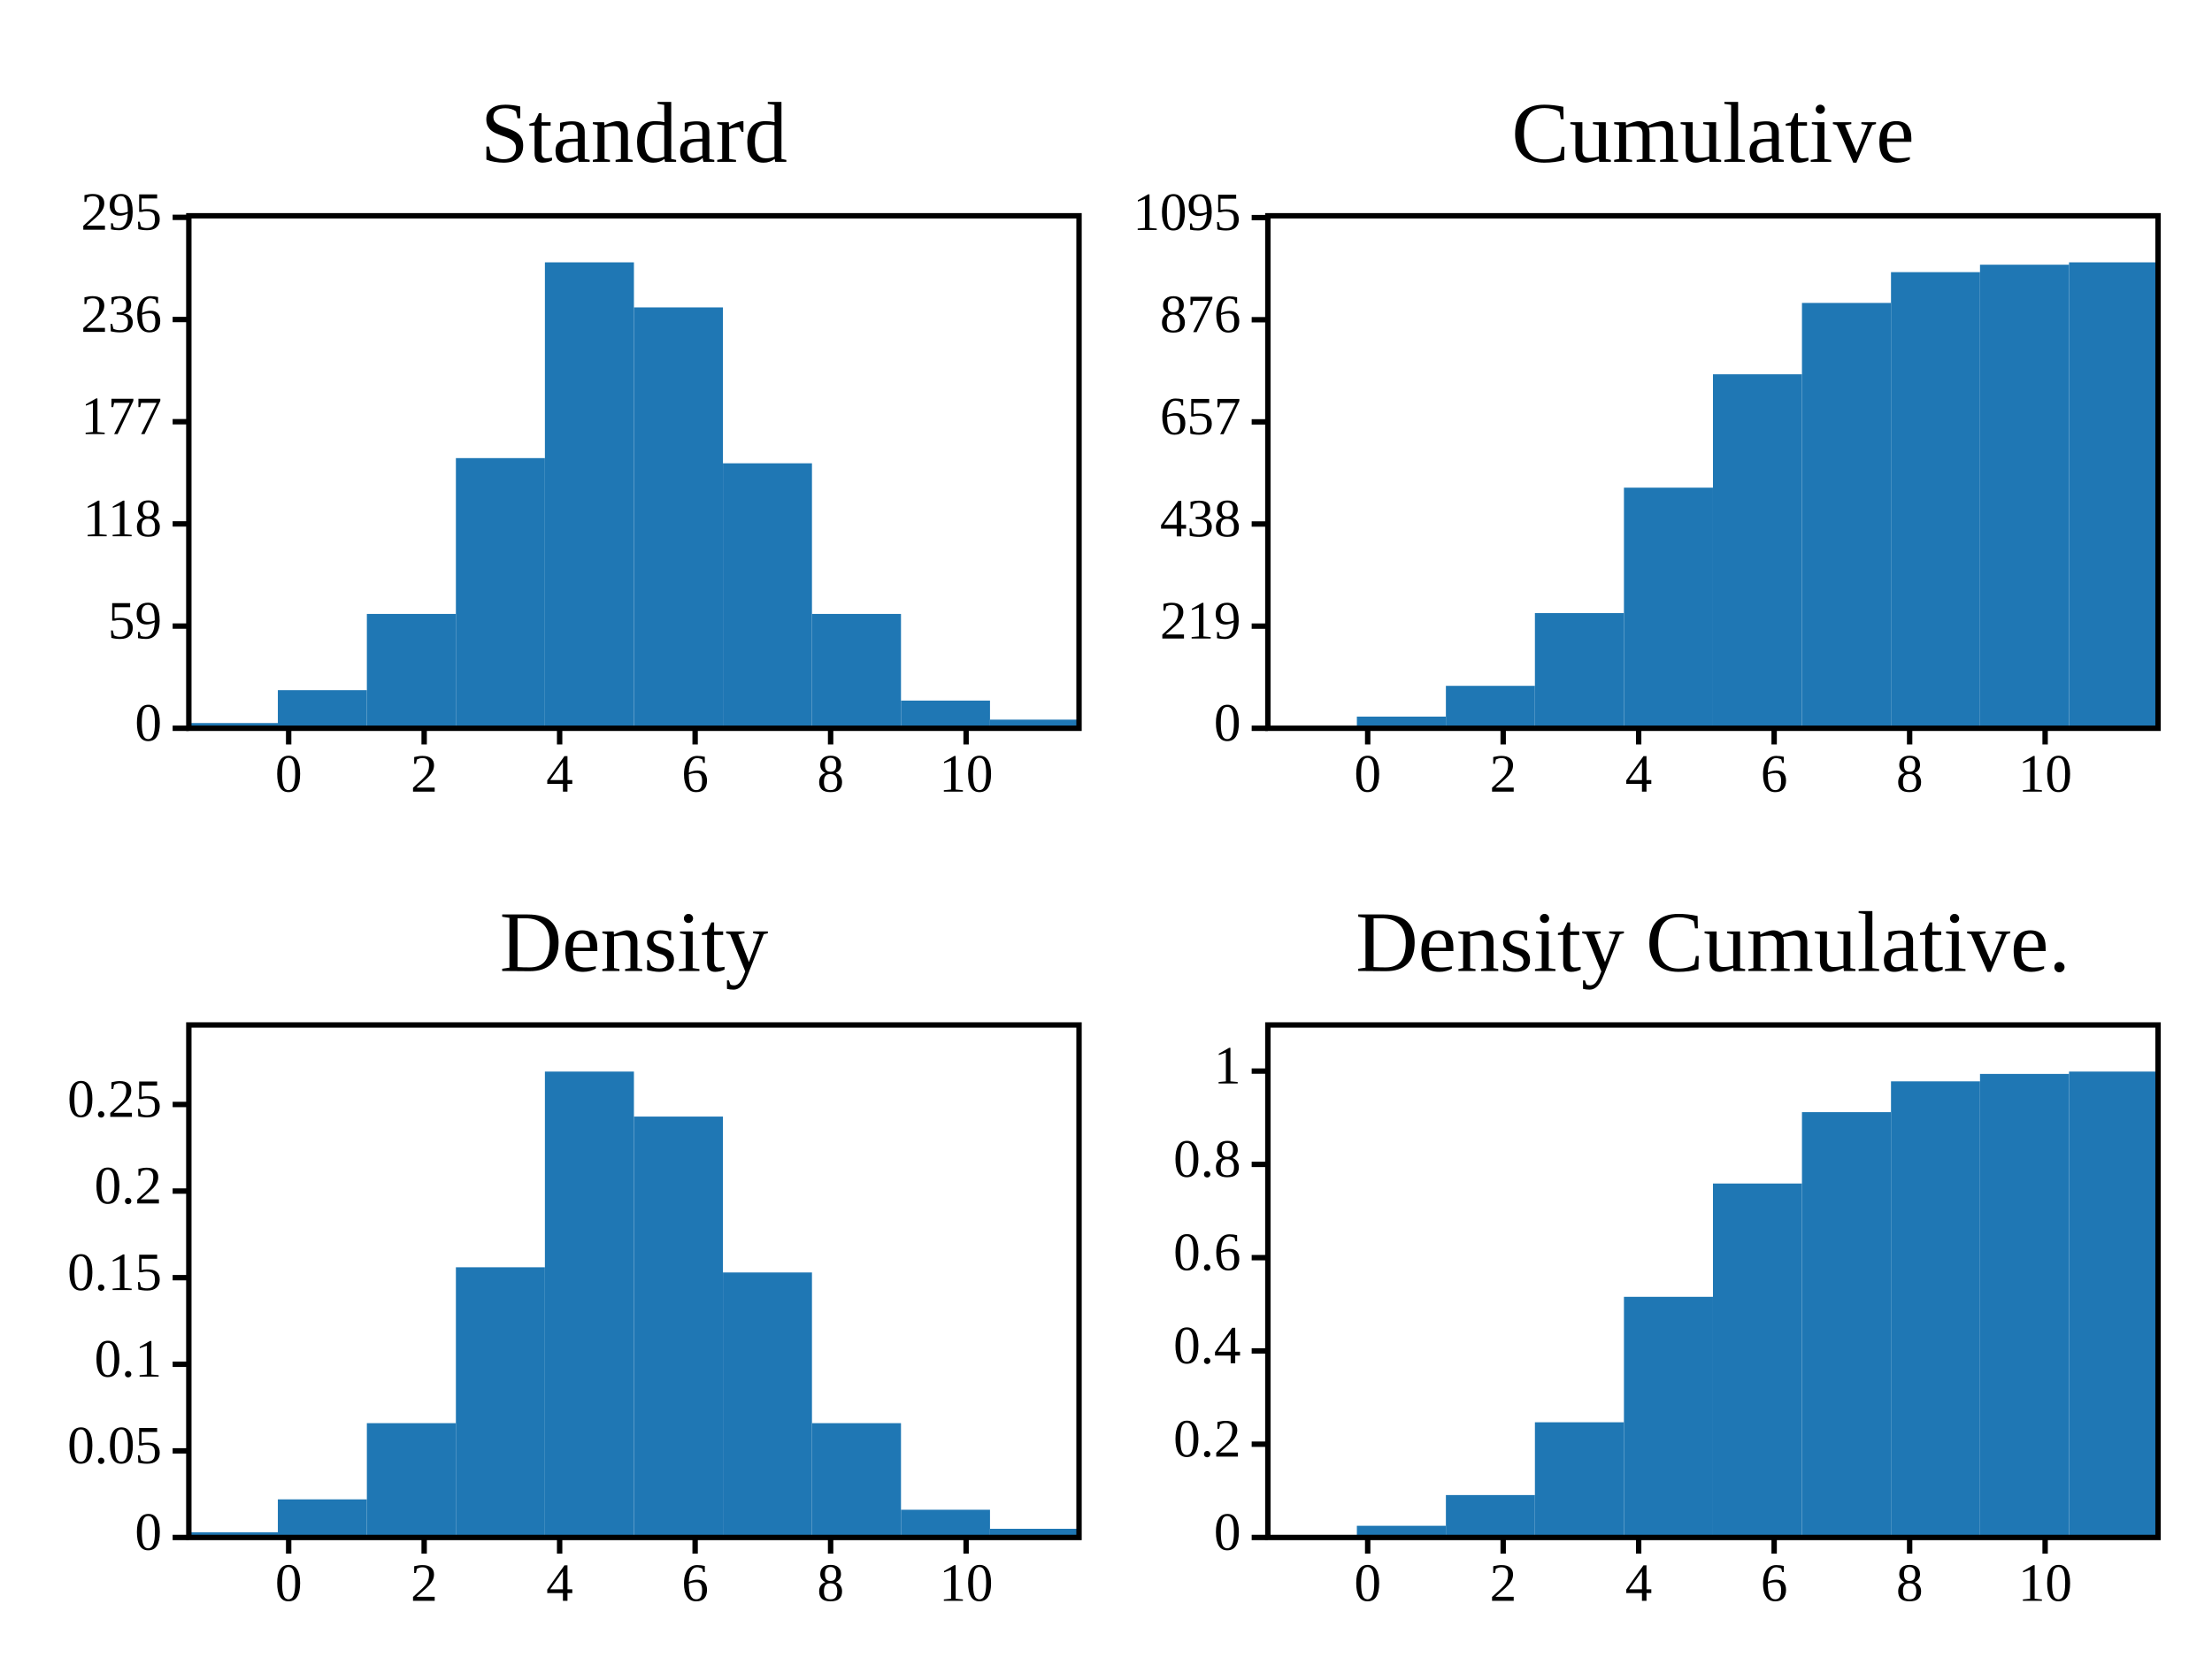
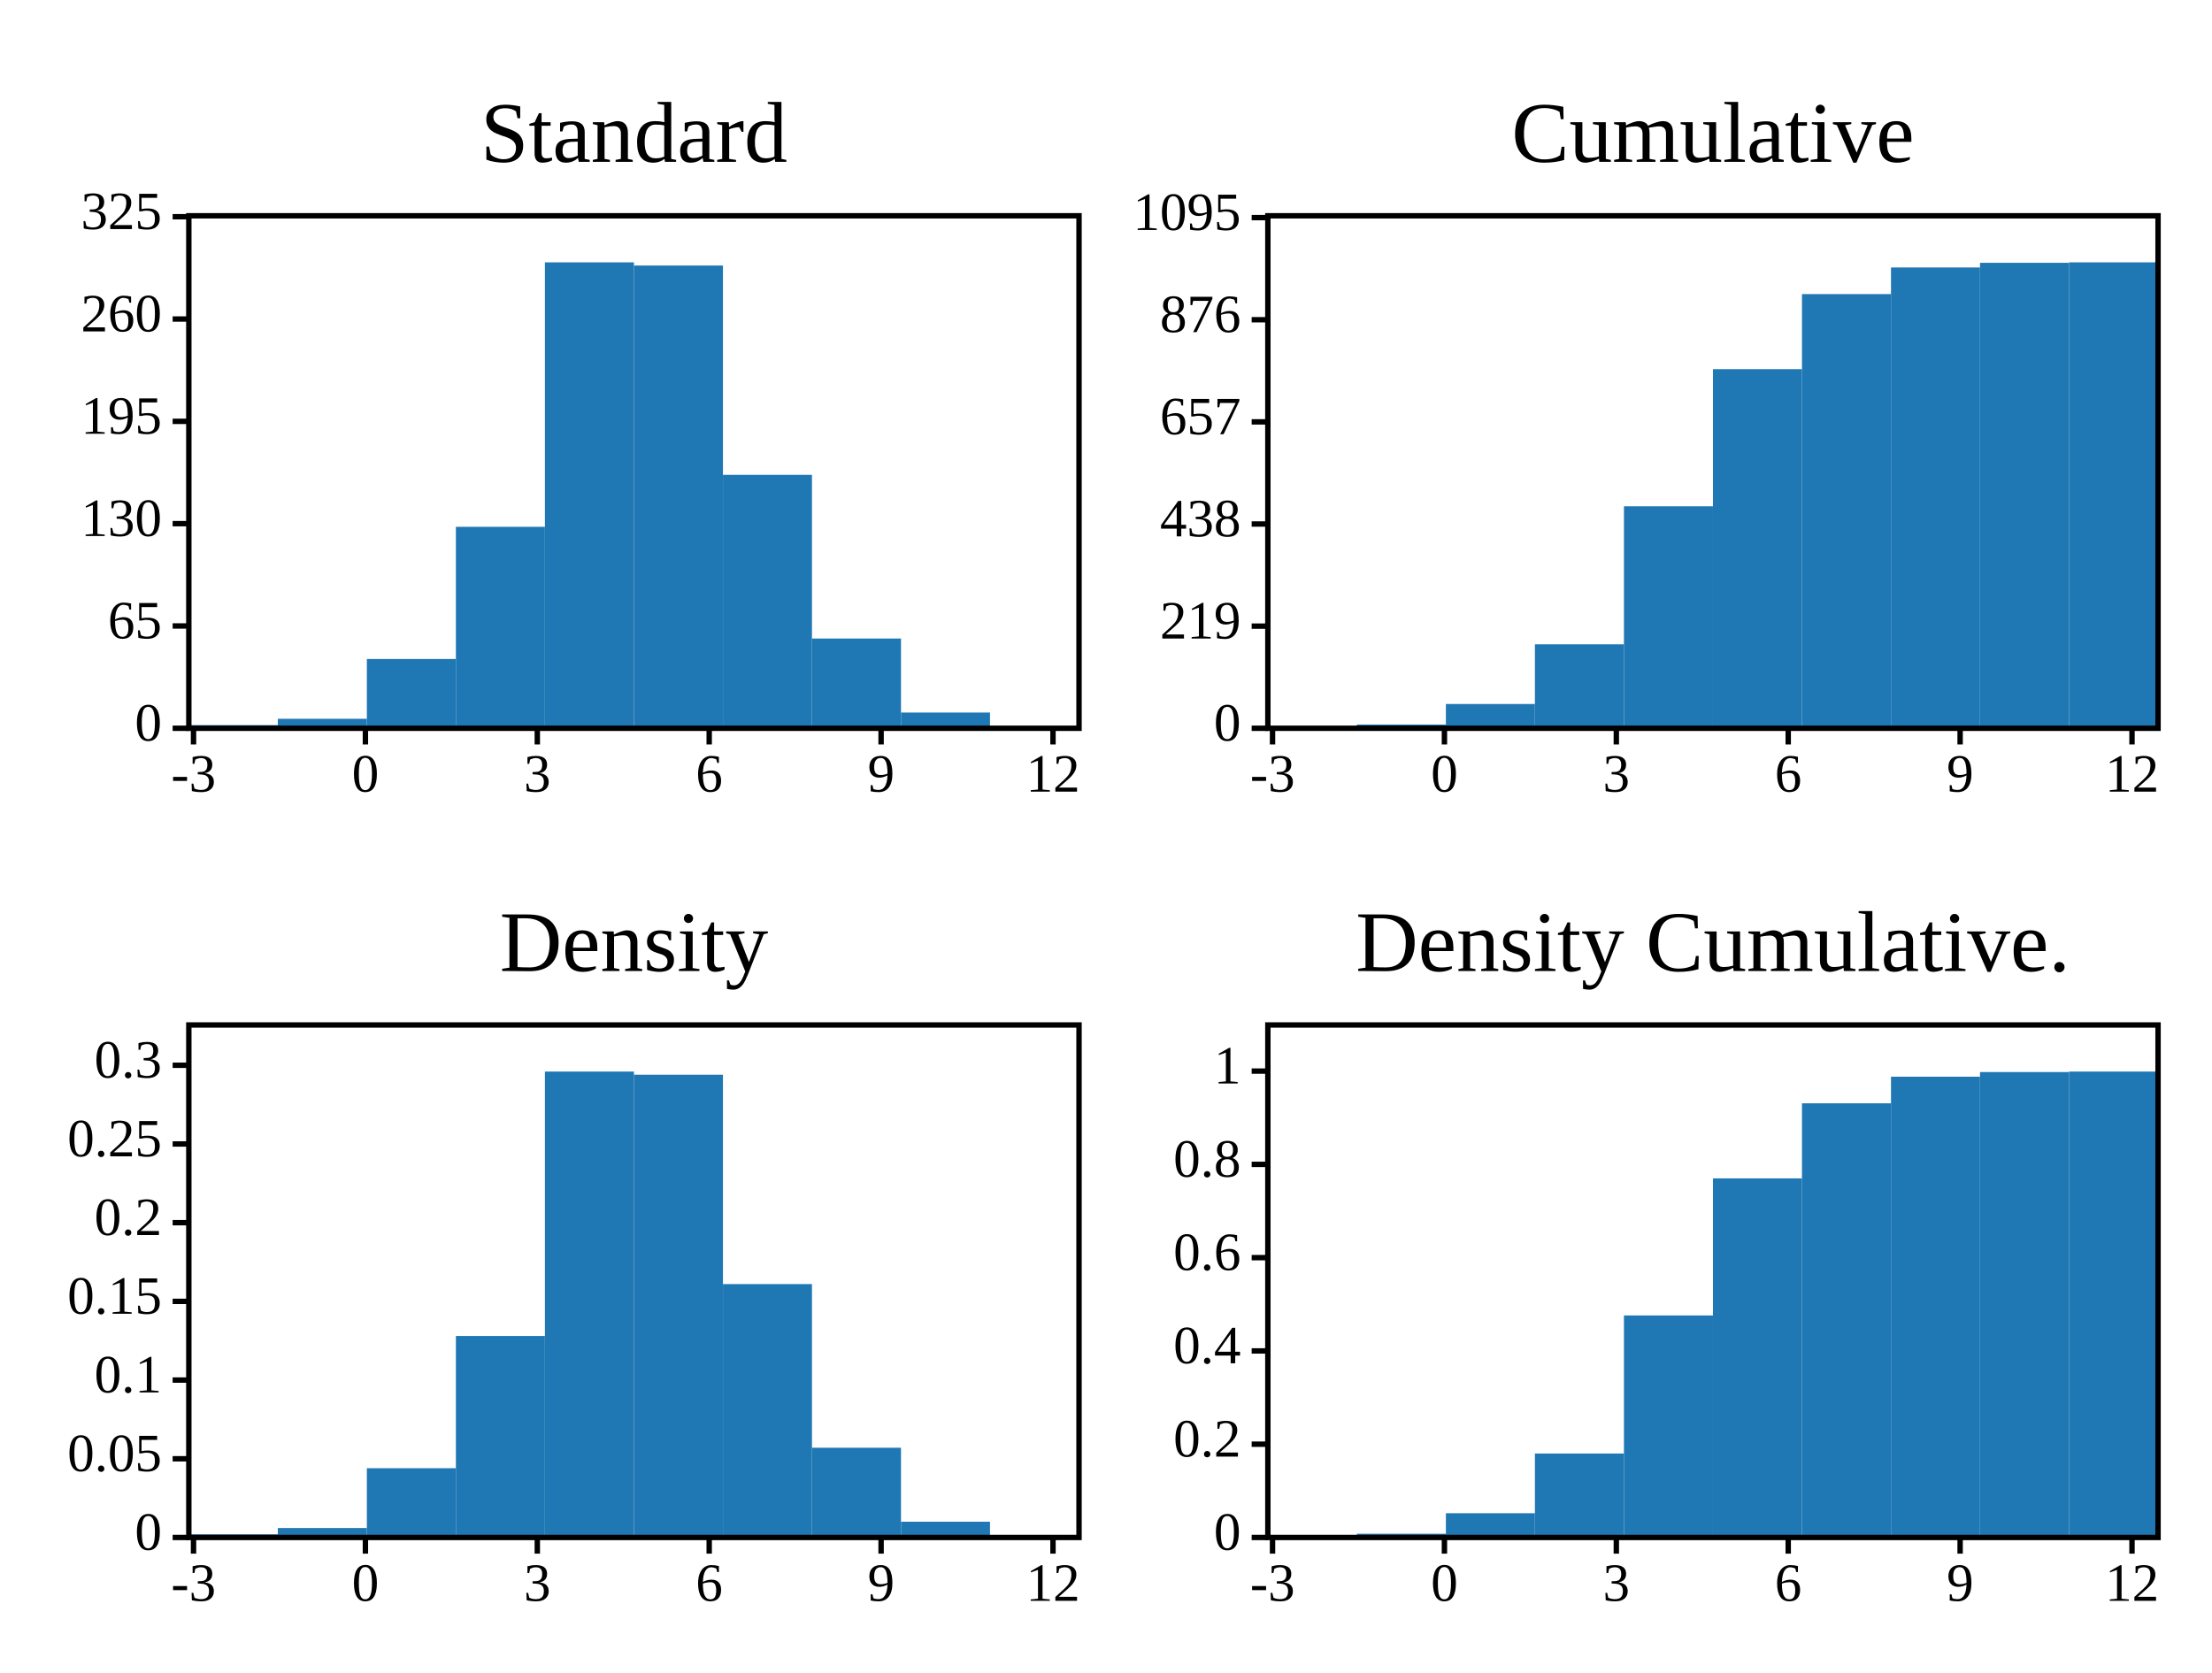
<svg xmlns="http://www.w3.org/2000/svg" viewBox="0 0 410 310" height="100%" width="100%" id="id0000000199">
  <g id="id0000000200">
    <g id="id0000000201">
      <g id="id0000000202">
-         <g id="id0000000203">
-           <g clip-path="url(#id0000000203clipper)" style="pointer-events: all; " vector-effect="non-scaling-stroke" fill="none" class="area" id="id0000000204">
-             <g id="id0000000221">
-               <polygon points="35,135 35,134.037 51.5,134.037 51.5,135 " fill="#1f77b4" stroke-width="0" id="id0000000222" fill-opacity="1" class="rectangle" />
-               <polygon points="51.5,135 51.5,127.937 68,127.937 68,135 " fill="#1f77b4" stroke-width="0" id="id0000000223" fill-opacity="1" class="rectangle" />
-               <polygon points="68,135 68,113.81 84.5,113.81 84.5,135 " fill="#1f77b4" stroke-width="0" id="id0000000224" fill-opacity="1" class="rectangle" />
-               <polygon points="84.5,135 84.5,84.915 101,84.915 101,135 " fill="#1f77b4" stroke-width="0" id="id0000000225" fill-opacity="1" class="rectangle" />
-               <polygon points="101,135 101,48.636 117.5,48.636 117.5,135 " fill="#1f77b4" stroke-width="0" id="id0000000226" fill-opacity="1" class="rectangle" />
-               <polygon points="117.5,135 117.5,56.984 134,56.984 134,135 " fill="#1f77b4" stroke-width="0" id="id0000000227" fill-opacity="1" class="rectangle" />
-               <polygon points="134,135 134,85.879 150.5,85.879 150.5,135 " fill="#1f77b4" stroke-width="0" id="id0000000228" fill-opacity="1" class="rectangle" />
-               <polygon points="150.5,135 150.5,113.81 167,113.81 167,135 " fill="#1f77b4" stroke-width="0" id="id0000000229" fill-opacity="1" class="rectangle" />
-               <polygon points="167,135 167,129.863 183.5,129.863 183.5,135 " fill="#1f77b4" stroke-width="0" id="id0000000230" fill-opacity="1" class="rectangle" />
-               <polygon points="183.5,135 183.5,133.395 200,133.395 200,135 " fill="#1f77b4" stroke-width="0" id="id0000000231" fill-opacity="1" class="rectangle" />
-             </g>
+         <clipPath id="id0000000202clipper">
+           <polygon points="35,40 35,135 200,135 200,40 " id="id0000000217" class="rectangle" />
+         </clipPath>
+         <g clip-path="url(#id0000000202clipper)" id="id0000000204">
+           <g id="id0000000218">
+             <polygon points="35,135 35,134.416 51.5,134.416 51.5,135 " fill="#1f77b4" stroke-width="0" id="id0000000219" fill-opacity="1" class="rectangle" />
+             <polygon points="51.5,135 51.5,133.249 68,133.249 68,135 " fill="#1f77b4" stroke-width="0" id="id0000000220" fill-opacity="1" class="rectangle" />
+             <polygon points="68,135 68,122.162 84.5,122.162 84.5,135 " fill="#1f77b4" stroke-width="0" id="id0000000221" fill-opacity="1" class="rectangle" />
+             <polygon points="84.5,135 84.5,97.654 101,97.654 101,135 " fill="#1f77b4" stroke-width="0" id="id0000000222" fill-opacity="1" class="rectangle" />
+             <polygon points="101,135 101,48.636 117.5,48.636 117.5,135 " fill="#1f77b4" stroke-width="0" id="id0000000223" fill-opacity="1" class="rectangle" />
+             <polygon points="117.5,135 117.5,49.22 134,49.22 134,135 " fill="#1f77b4" stroke-width="0" id="id0000000224" fill-opacity="1" class="rectangle" />
+             <polygon points="134,135 134,88.025 150.5,88.025 150.5,135 " fill="#1f77b4" stroke-width="0" id="id0000000225" fill-opacity="1" class="rectangle" />
+             <polygon points="150.5,135 150.5,118.369 167,118.369 167,135 " fill="#1f77b4" stroke-width="0" id="id0000000226" fill-opacity="1" class="rectangle" />
+             <polygon points="167,135 167,132.082 183.5,132.082 183.5,135 " fill="#1f77b4" stroke-width="0" id="id0000000227" fill-opacity="1" class="rectangle" />
+             <polygon points="183.5,135 183.5,134.708 200,134.708 200,135 " fill="#1f77b4" stroke-width="0" id="id0000000228" fill-opacity="1" class="rectangle" />
          </g>
-           <clipPath id="id0000000203clipper">
-             <polygon points="35,40 35,135 200,135 200,40 " id="id0000000232" class="rectangle" />
-           </clipPath>
-           <polyline points="53.505,135 53.505,138 " fill="none" stroke-width="1" stroke="black" id="id0000000233" class="line" />
-           <text id="id0000000234" transform="matrix(1 0 0 1 35 40)" x="18.505" y="100" dominant-baseline="hanging" text-anchor="middle" font-size="10px">
- 0
- </text>
-           <polyline points="78.618,135 78.618,138 " fill="none" stroke-width="1" stroke="black" id="id0000000235" class="line" />
-           <text id="id0000000236" transform="matrix(1 0 0 1 35 40)" x="43.618" y="100" dominant-baseline="hanging" text-anchor="middle" font-size="10px">
- 2
- </text>
-           <polyline points="103.73,135 103.73,138 " fill="none" stroke-width="1" stroke="black" id="id0000000237" class="line" />
-           <text id="id0000000238" transform="matrix(1 0 0 1 35 40)" x="68.73" y="100" dominant-baseline="hanging" text-anchor="middle" font-size="10px">
- 4
- </text>
-           <polyline points="128.843,135 128.843,138 " fill="none" stroke-width="1" stroke="black" id="id0000000239" class="line" />
-           <text id="id0000000240" transform="matrix(1 0 0 1 35 40)" x="93.843" y="100" dominant-baseline="hanging" text-anchor="middle" font-size="10px">
+         </g>
+         <polygon points="35,40 35,135 200,135 200,40 " stroke="black" stroke-width="1" fill="none" id="id0000000229" pointer-events="none" class="rectangle" />
+         <polyline points="35.868,135 35.868,138 " fill="none" stroke-width="1" stroke="black" id="id0000000230" class="line" />
+         <text id="id0000000231" transform="matrix(1 0 0 1 35 40)" x="0.868" y="100" dominant-baseline="hanging" text-anchor="middle" font-size="10px">
+ -3
+ </text>
+         <polyline points="67.73,135 67.73,138 " fill="none" stroke-width="1" stroke="black" id="id0000000232" class="line" />
+         <text id="id0000000233" transform="matrix(1 0 0 1 35 40)" x="32.729" y="100" dominant-baseline="hanging" text-anchor="middle" font-size="10px">
+ 0
+ </text>
+         <polyline points="99.591,135 99.591,138 " fill="none" stroke-width="1" stroke="black" id="id0000000234" class="line" />
+         <text id="id0000000235" transform="matrix(1 0 0 1 35 40)" x="64.591" y="100" dominant-baseline="hanging" text-anchor="middle" font-size="10px">
+ 3
+ </text>
+         <polyline points="131.452,135 131.452,138 " fill="none" stroke-width="1" stroke="black" id="id0000000236" class="line" />
+         <text id="id0000000237" transform="matrix(1 0 0 1 35 40)" x="96.452" y="100" dominant-baseline="hanging" text-anchor="middle" font-size="10px">
6
</text>
-           <polyline points="153.956,135 153.956,138 " fill="none" stroke-width="1" stroke="black" id="id0000000241" class="line" />
-           <text id="id0000000242" transform="matrix(1 0 0 1 35 40)" x="118.956" y="100" dominant-baseline="hanging" text-anchor="middle" font-size="10px">
- 8
- </text>
-           <polyline points="179.069,135 179.069,138 " fill="none" stroke-width="1" stroke="black" id="id0000000243" class="line" />
-           <text id="id0000000244" transform="matrix(1 0 0 1 35 40)" x="144.069" y="100" dominant-baseline="hanging" text-anchor="middle" font-size="10px">
- 10
- </text>
-           <polyline points="32,135 35,135 " fill="none" stroke-width="1" stroke="black" id="id0000000245" class="line" />
-           <text id="id0000000246" transform="matrix(1 0 0 1 35 40)" x="-5" y="95" dominant-baseline="middle" text-anchor="end" font-size="10px">
- 0
- </text>
-           <polyline points="32,116.058 35,116.058 " fill="none" stroke-width="1" stroke="black" id="id0000000247" class="line" />
-           <text id="id0000000248" transform="matrix(1 0 0 1 35 40)" x="-5" y="76.058" dominant-baseline="middle" text-anchor="end" font-size="10px">
- 59
- </text>
-           <polyline points="32,97.116 35,97.116 " fill="none" stroke-width="1" stroke="black" id="id0000000249" class="line" />
-           <text id="id0000000250" transform="matrix(1 0 0 1 35 40)" x="-5" y="57.116" dominant-baseline="middle" text-anchor="end" font-size="10px">
- 118
- </text>
-           <polyline points="32,78.173 35,78.173 " fill="none" stroke-width="1" stroke="black" id="id0000000251" class="line" />
-           <text id="id0000000252" transform="matrix(1 0 0 1 35 40)" x="-5" y="38.173" dominant-baseline="middle" text-anchor="end" font-size="10px">
- 177
- </text>
-           <polyline points="32,59.231 35,59.231 " fill="none" stroke-width="1" stroke="black" id="id0000000253" class="line" />
-           <text id="id0000000254" transform="matrix(1 0 0 1 35 40)" x="-5" y="19.231" dominant-baseline="middle" text-anchor="end" font-size="10px">
- 236
- </text>
-           <polyline points="32,40.289 35,40.289 " fill="none" stroke-width="1" stroke="black" id="id0000000255" class="line" />
-           <text id="id0000000256" transform="matrix(1 0 0 1 35 40)" x="-5" y="0.289" dominant-baseline="middle" text-anchor="end" font-size="10px">
- 295
- </text>
-           <polygon points="35,40 35,135 200,135 200,40 " stroke="black" stroke-width="1" fill="none" id="id0000000257" pointer-events="none" class="border" />
-         </g>
-         <text id="id0000000258" transform="matrix(1 0 0 1 35 40)" x="82.5" y="-10" text-anchor="middle" font-size="16px">
+         <polyline points="163.313,135 163.313,138 " fill="none" stroke-width="1" stroke="black" id="id0000000238" class="line" />
+         <text id="id0000000239" transform="matrix(1 0 0 1 35 40)" x="128.313" y="100" dominant-baseline="hanging" text-anchor="middle" font-size="10px">
+ 9
+ </text>
+         <polyline points="195.174,135 195.174,138 " fill="none" stroke-width="1" stroke="black" id="id0000000240" class="line" />
+         <text id="id0000000241" transform="matrix(1 0 0 1 35 40)" x="160.174" y="100" dominant-baseline="hanging" text-anchor="middle" font-size="10px">
+ 12
+ </text>
+         <polyline points="32,135 35,135 " fill="none" stroke-width="1" stroke="black" id="id0000000242" class="line" />
+         <text id="id0000000243" transform="matrix(1 0 0 1 35 40)" x="-5" y="95" dominant-baseline="middle" text-anchor="end" font-size="10px">
+ 0
+ </text>
+         <polyline points="32,116.035 35,116.035 " fill="none" stroke-width="1" stroke="black" id="id0000000244" class="line" />
+         <text id="id0000000245" transform="matrix(1 0 0 1 35 40)" x="-5" y="76.035" dominant-baseline="middle" text-anchor="end" font-size="10px">
+ 65
+ </text>
+         <polyline points="32,97.07 35,97.07 " fill="none" stroke-width="1" stroke="black" id="id0000000246" class="line" />
+         <text id="id0000000247" transform="matrix(1 0 0 1 35 40)" x="-5" y="57.07" dominant-baseline="middle" text-anchor="end" font-size="10px">
+ 130
+ </text>
+         <polyline points="32,78.105 35,78.105 " fill="none" stroke-width="1" stroke="black" id="id0000000248" class="line" />
+         <text id="id0000000249" transform="matrix(1 0 0 1 35 40)" x="-5" y="38.105" dominant-baseline="middle" text-anchor="end" font-size="10px">
+ 195
+ </text>
+         <polyline points="32,59.14 35,59.14 " fill="none" stroke-width="1" stroke="black" id="id0000000250" class="line" />
+         <text id="id0000000251" transform="matrix(1 0 0 1 35 40)" x="-5" y="19.14" dominant-baseline="middle" text-anchor="end" font-size="10px">
+ 260
+ </text>
+         <polyline points="32,40.175 35,40.175 " fill="none" stroke-width="1" stroke="black" id="id0000000252" class="line" />
+         <text id="id0000000253" transform="matrix(1 0 0 1 35 40)" x="-5" y="0.175" dominant-baseline="middle" text-anchor="end" font-size="10px">
+ 325
+ </text>
+         <text id="id0000000254" transform="matrix(1 0 0 1 35 40)" x="82.5" y="-10" text-anchor="middle" font-size="16px">
Standard
</text>
      </g>
    </g>
-     <g id="id0000000206">
-       <g id="id0000000207">
-         <g id="id0000000208">
-           <g clip-path="url(#id0000000208clipper)" style="pointer-events: all; " vector-effect="non-scaling-stroke" fill="none" class="area" id="id0000000209">
-             <g id="id0000000259">
-               <polygon points="235,135 235,134.741 251.5,134.741 251.5,135 " fill="#1f77b4" stroke-width="0" id="id0000000260" fill-opacity="1" class="rectangle" />
-               <polygon points="251.5,135 251.5,132.839 268,132.839 268,135 " fill="#1f77b4" stroke-width="0" id="id0000000261" fill-opacity="1" class="rectangle" />
-               <polygon points="268,135 268,127.133 284.5,127.133 284.5,135 " fill="#1f77b4" stroke-width="0" id="id0000000262" fill-opacity="1" class="rectangle" />
-               <polygon points="284.5,135 284.5,113.647 301,113.647 301,135 " fill="#1f77b4" stroke-width="0" id="id0000000263" fill-opacity="1" class="rectangle" />
-               <polygon points="301,135 301,90.392 317.5,90.392 317.5,135 " fill="#1f77b4" stroke-width="0" id="id0000000264" fill-opacity="1" class="rectangle" />
-               <polygon points="317.5,135 317.5,69.384 334,69.384 334,135 " fill="#1f77b4" stroke-width="0" id="id0000000265" fill-opacity="1" class="rectangle" />
-               <polygon points="334,135 334,56.157 350.5,56.157 350.5,135 " fill="#1f77b4" stroke-width="0" id="id0000000266" fill-opacity="1" class="rectangle" />
-               <polygon points="350.5,135 350.5,50.452 367,50.452 367,135 " fill="#1f77b4" stroke-width="0" id="id0000000267" fill-opacity="1" class="rectangle" />
-               <polygon points="367,135 367,49.069 383.5,49.069 383.5,135 " fill="#1f77b4" stroke-width="0" id="id0000000268" fill-opacity="1" class="rectangle" />
-               <polygon points="383.5,135 383.5,48.636 400,48.636 400,135 " fill="#1f77b4" stroke-width="0" id="id0000000269" fill-opacity="1" class="rectangle" />
-             </g>
+     <g id="id0000000205">
+       <g id="id0000000206">
+         <clipPath id="id0000000206clipper">
+           <polygon points="235,40 235,135 400,135 400,40 " id="id0000000255" class="rectangle" />
+         </clipPath>
+         <g clip-path="url(#id0000000206clipper)" id="id0000000208">
+           <g id="id0000000256">
+             <polygon points="235,135 235,134.827 251.5,134.827 251.5,135 " fill="#1f77b4" stroke-width="0" id="id0000000257" fill-opacity="1" class="rectangle" />
+             <polygon points="251.5,135 251.5,134.308 268,134.308 268,135 " fill="#1f77b4" stroke-width="0" id="id0000000258" fill-opacity="1" class="rectangle" />
+             <polygon points="268,135 268,130.505 284.5,130.505 284.5,135 " fill="#1f77b4" stroke-width="0" id="id0000000259" fill-opacity="1" class="rectangle" />
+             <polygon points="284.5,135 284.5,119.439 301,119.439 301,135 " fill="#1f77b4" stroke-width="0" id="id0000000260" fill-opacity="1" class="rectangle" />
+             <polygon points="301,135 301,93.85 317.5,93.85 317.5,135 " fill="#1f77b4" stroke-width="0" id="id0000000261" fill-opacity="1" class="rectangle" />
+             <polygon points="317.5,135 317.5,68.433 334,68.433 334,135 " fill="#1f77b4" stroke-width="0" id="id0000000262" fill-opacity="1" class="rectangle" />
+             <polygon points="334,135 334,54.515 350.5,54.515 350.5,135 " fill="#1f77b4" stroke-width="0" id="id0000000263" fill-opacity="1" class="rectangle" />
+             <polygon points="350.5,135 350.5,49.587 367,49.587 367,135 " fill="#1f77b4" stroke-width="0" id="id0000000264" fill-opacity="1" class="rectangle" />
+             <polygon points="367,135 367,48.723 383.5,48.723 383.5,135 " fill="#1f77b4" stroke-width="0" id="id0000000265" fill-opacity="1" class="rectangle" />
+             <polygon points="383.5,135 383.5,48.636 400,48.636 400,135 " fill="#1f77b4" stroke-width="0" id="id0000000266" fill-opacity="1" class="rectangle" />
          </g>
-           <clipPath id="id0000000208clipper">
-             <polygon points="235,40 235,135 400,135 400,40 " id="id0000000270" class="rectangle" />
-           </clipPath>
-           <polyline points="253.505,135 253.505,138 " fill="none" stroke-width="1" stroke="black" id="id0000000271" class="line" />
-           <text id="id0000000272" transform="matrix(1 0 0 1 235 40)" x="18.505" y="100" dominant-baseline="hanging" text-anchor="middle" font-size="10px">
- 0
- </text>
-           <polyline points="278.618,135 278.618,138 " fill="none" stroke-width="1" stroke="black" id="id0000000273" class="line" />
-           <text id="id0000000274" transform="matrix(1 0 0 1 235 40)" x="43.618" y="100" dominant-baseline="hanging" text-anchor="middle" font-size="10px">
- 2
- </text>
-           <polyline points="303.73,135 303.73,138 " fill="none" stroke-width="1" stroke="black" id="id0000000275" class="line" />
-           <text id="id0000000276" transform="matrix(1 0 0 1 235 40)" x="68.73" y="100" dominant-baseline="hanging" text-anchor="middle" font-size="10px">
- 4
- </text>
-           <polyline points="328.843,135 328.843,138 " fill="none" stroke-width="1" stroke="black" id="id0000000277" class="line" />
-           <text id="id0000000278" transform="matrix(1 0 0 1 235 40)" x="93.843" y="100" dominant-baseline="hanging" text-anchor="middle" font-size="10px">
+         </g>
+         <polygon points="235,40 235,135 400,135 400,40 " stroke="black" stroke-width="1" fill="none" id="id0000000267" pointer-events="none" class="rectangle" />
+         <polyline points="235.868,135 235.868,138 " fill="none" stroke-width="1" stroke="black" id="id0000000268" class="line" />
+         <text id="id0000000269" transform="matrix(1 0 0 1 235 40)" x="0.868" y="100" dominant-baseline="hanging" text-anchor="middle" font-size="10px">
+ -3
+ </text>
+         <polyline points="267.729,135 267.729,138 " fill="none" stroke-width="1" stroke="black" id="id0000000270" class="line" />
+         <text id="id0000000271" transform="matrix(1 0 0 1 235 40)" x="32.729" y="100" dominant-baseline="hanging" text-anchor="middle" font-size="10px">
+ 0
+ </text>
+         <polyline points="299.591,135 299.591,138 " fill="none" stroke-width="1" stroke="black" id="id0000000272" class="line" />
+         <text id="id0000000273" transform="matrix(1 0 0 1 235 40)" x="64.591" y="100" dominant-baseline="hanging" text-anchor="middle" font-size="10px">
+ 3
+ </text>
+         <polyline points="331.452,135 331.452,138 " fill="none" stroke-width="1" stroke="black" id="id0000000274" class="line" />
+         <text id="id0000000275" transform="matrix(1 0 0 1 235 40)" x="96.452" y="100" dominant-baseline="hanging" text-anchor="middle" font-size="10px">
6
</text>
-           <polyline points="353.956,135 353.956,138 " fill="none" stroke-width="1" stroke="black" id="id0000000279" class="line" />
-           <text id="id0000000280" transform="matrix(1 0 0 1 235 40)" x="118.956" y="100" dominant-baseline="hanging" text-anchor="middle" font-size="10px">
- 8
- </text>
-           <polyline points="379.069,135 379.069,138 " fill="none" stroke-width="1" stroke="black" id="id0000000281" class="line" />
-           <text id="id0000000282" transform="matrix(1 0 0 1 235 40)" x="144.069" y="100" dominant-baseline="hanging" text-anchor="middle" font-size="10px">
- 10
- </text>
-           <polyline points="232,135 235,135 " fill="none" stroke-width="1" stroke="black" id="id0000000283" class="line" />
-           <text id="id0000000284" transform="matrix(1 0 0 1 235 40)" x="-5" y="95" dominant-baseline="middle" text-anchor="end" font-size="10px">
- 0
- </text>
-           <polyline points="232,116.067 235,116.067 " fill="none" stroke-width="1" stroke="black" id="id0000000285" class="line" />
-           <text id="id0000000286" transform="matrix(1 0 0 1 235 40)" x="-5" y="76.067" dominant-baseline="middle" text-anchor="end" font-size="10px">
+         <polyline points="363.313,135 363.313,138 " fill="none" stroke-width="1" stroke="black" id="id0000000276" class="line" />
+         <text id="id0000000277" transform="matrix(1 0 0 1 235 40)" x="128.313" y="100" dominant-baseline="hanging" text-anchor="middle" font-size="10px">
+ 9
+ </text>
+         <polyline points="395.174,135 395.174,138 " fill="none" stroke-width="1" stroke="black" id="id0000000278" class="line" />
+         <text id="id0000000279" transform="matrix(1 0 0 1 235 40)" x="160.174" y="100" dominant-baseline="hanging" text-anchor="middle" font-size="10px">
+ 12
+ </text>
+         <polyline points="232,135 235,135 " fill="none" stroke-width="1" stroke="black" id="id0000000280" class="line" />
+         <text id="id0000000281" transform="matrix(1 0 0 1 235 40)" x="-5" y="95" dominant-baseline="middle" text-anchor="end" font-size="10px">
+ 0
+ </text>
+         <polyline points="232,116.067 235,116.067 " fill="none" stroke-width="1" stroke="black" id="id0000000282" class="line" />
+         <text id="id0000000283" transform="matrix(1 0 0 1 235 40)" x="-5" y="76.067" dominant-baseline="middle" text-anchor="end" font-size="10px">
219
</text>
-           <polyline points="232,97.135 235,97.135 " fill="none" stroke-width="1" stroke="black" id="id0000000287" class="line" />
-           <text id="id0000000288" transform="matrix(1 0 0 1 235 40)" x="-5" y="57.135" dominant-baseline="middle" text-anchor="end" font-size="10px">
+         <polyline points="232,97.135 235,97.135 " fill="none" stroke-width="1" stroke="black" id="id0000000284" class="line" />
+         <text id="id0000000285" transform="matrix(1 0 0 1 235 40)" x="-5" y="57.135" dominant-baseline="middle" text-anchor="end" font-size="10px">
438
</text>
-           <polyline points="232,78.202 235,78.202 " fill="none" stroke-width="1" stroke="black" id="id0000000289" class="line" />
-           <text id="id0000000290" transform="matrix(1 0 0 1 235 40)" x="-5" y="38.202" dominant-baseline="middle" text-anchor="end" font-size="10px">
+         <polyline points="232,78.202 235,78.202 " fill="none" stroke-width="1" stroke="black" id="id0000000286" class="line" />
+         <text id="id0000000287" transform="matrix(1 0 0 1 235 40)" x="-5" y="38.202" dominant-baseline="middle" text-anchor="end" font-size="10px">
657
</text>
-           <polyline points="232,59.27 235,59.27 " fill="none" stroke-width="1" stroke="black" id="id0000000291" class="line" />
-           <text id="id0000000292" transform="matrix(1 0 0 1 235 40)" x="-5" y="19.27" dominant-baseline="middle" text-anchor="end" font-size="10px">
+         <polyline points="232,59.27 235,59.27 " fill="none" stroke-width="1" stroke="black" id="id0000000288" class="line" />
+         <text id="id0000000289" transform="matrix(1 0 0 1 235 40)" x="-5" y="19.27" dominant-baseline="middle" text-anchor="end" font-size="10px">
876
</text>
-           <polyline points="232,40.337 235,40.337 " fill="none" stroke-width="1" stroke="black" id="id0000000293" class="line" />
-           <text id="id0000000294" transform="matrix(1 0 0 1 235 40)" x="-5" y="0.337" dominant-baseline="middle" text-anchor="end" font-size="10px">
+         <polyline points="232,40.337 235,40.337 " fill="none" stroke-width="1" stroke="black" id="id0000000290" class="line" />
+         <text id="id0000000291" transform="matrix(1 0 0 1 235 40)" x="-5" y="0.337" dominant-baseline="middle" text-anchor="end" font-size="10px">
1095
</text>
-           <polygon points="235,40 235,135 400,135 400,40 " stroke="black" stroke-width="1" fill="none" id="id0000000295" pointer-events="none" class="border" />
-         </g>
-         <text id="id0000000296" transform="matrix(1 0 0 1 235 40)" x="82.5" y="-10" text-anchor="middle" font-size="16px">
+         <text id="id0000000292" transform="matrix(1 0 0 1 235 40)" x="82.5" y="-10" text-anchor="middle" font-size="16px">
Cumulative
</text>
      </g>
    </g>
-     <g id="id0000000211">
-       <g id="id0000000212">
-         <g id="id0000000213">
-           <g clip-path="url(#id0000000213clipper)" style="pointer-events: all; " vector-effect="non-scaling-stroke" fill="none" class="area" id="id0000000214">
-             <g id="id0000000297">
-               <polygon points="35,285 35,284.037 51.5,284.037 51.5,285 " fill="#1f77b4" stroke-width="0" id="id0000000298" fill-opacity="1" class="rectangle" />
-               <polygon points="51.5,285 51.5,277.937 68,277.937 68,285 " fill="#1f77b4" stroke-width="0" id="id0000000299" fill-opacity="1" class="rectangle" />
-               <polygon points="68,285 68,263.81 84.5,263.81 84.5,285 " fill="#1f77b4" stroke-width="0" id="id0000000300" fill-opacity="1" class="rectangle" />
-               <polygon points="84.5,285 84.5,234.916 101,234.916 101,285 " fill="#1f77b4" stroke-width="0" id="id0000000301" fill-opacity="1" class="rectangle" />
-               <polygon points="101,285 101,198.636 117.5,198.636 117.5,285 " fill="#1f77b4" stroke-width="0" id="id0000000302" fill-opacity="1" class="rectangle" />
-               <polygon points="117.5,285 117.5,206.984 134,206.984 134,285 " fill="#1f77b4" stroke-width="0" id="id0000000303" fill-opacity="1" class="rectangle" />
-               <polygon points="134,285 134,235.879 150.5,235.879 150.5,285 " fill="#1f77b4" stroke-width="0" id="id0000000304" fill-opacity="1" class="rectangle" />
-               <polygon points="150.5,285 150.5,263.81 167,263.81 167,285 " fill="#1f77b4" stroke-width="0" id="id0000000305" fill-opacity="1" class="rectangle" />
-               <polygon points="167,285 167,279.863 183.5,279.863 183.5,285 " fill="#1f77b4" stroke-width="0" id="id0000000306" fill-opacity="1" class="rectangle" />
-               <polygon points="183.5,285 183.5,283.395 200,283.395 200,285 " fill="#1f77b4" stroke-width="0" id="id0000000307" fill-opacity="1" class="rectangle" />
-             </g>
+     <g id="id0000000209">
+       <g id="id0000000210">
+         <clipPath id="id0000000210clipper">
+           <polygon points="35,190 35,285 200,285 200,190 " id="id0000000293" class="rectangle" />
+         </clipPath>
+         <g clip-path="url(#id0000000210clipper)" id="id0000000212">
+           <g id="id0000000294">
+             <polygon points="35,285 35,284.416 51.5,284.416 51.5,285 " fill="#1f77b4" stroke-width="0" id="id0000000295" fill-opacity="1" class="rectangle" />
+             <polygon points="51.5,285 51.5,283.249 68,283.249 68,285 " fill="#1f77b4" stroke-width="0" id="id0000000296" fill-opacity="1" class="rectangle" />
+             <polygon points="68,285 68,272.162 84.5,272.162 84.5,285 " fill="#1f77b4" stroke-width="0" id="id0000000297" fill-opacity="1" class="rectangle" />
+             <polygon points="84.5,285 84.5,247.654 101,247.654 101,285 " fill="#1f77b4" stroke-width="0" id="id0000000298" fill-opacity="1" class="rectangle" />
+             <polygon points="101,285 101,198.636 117.5,198.636 117.5,285 " fill="#1f77b4" stroke-width="0" id="id0000000299" fill-opacity="1" class="rectangle" />
+             <polygon points="117.5,285 117.5,199.22 134,199.22 134,285 " fill="#1f77b4" stroke-width="0" id="id0000000300" fill-opacity="1" class="rectangle" />
+             <polygon points="134,285 134,238.025 150.5,238.025 150.5,285 " fill="#1f77b4" stroke-width="0" id="id0000000301" fill-opacity="1" class="rectangle" />
+             <polygon points="150.5,285 150.5,268.369 167,268.369 167,285 " fill="#1f77b4" stroke-width="0" id="id0000000302" fill-opacity="1" class="rectangle" />
+             <polygon points="167,285 167,282.082 183.5,282.082 183.5,285 " fill="#1f77b4" stroke-width="0" id="id0000000303" fill-opacity="1" class="rectangle" />
+             <polygon points="183.5,285 183.5,284.708 200,284.708 200,285 " fill="#1f77b4" stroke-width="0" id="id0000000304" fill-opacity="1" class="rectangle" />
          </g>
-           <clipPath id="id0000000213clipper">
-             <polygon points="35,190 35,285 200,285 200,190 " id="id0000000308" class="rectangle" />
-           </clipPath>
-           <polyline points="53.505,285 53.505,288 " fill="none" stroke-width="1" stroke="black" id="id0000000309" class="line" />
-           <text id="id0000000310" transform="matrix(1 0 0 1 35 190)" x="18.505" y="100" dominant-baseline="hanging" text-anchor="middle" font-size="10px">
- 0
- </text>
-           <polyline points="78.618,285 78.618,288 " fill="none" stroke-width="1" stroke="black" id="id0000000311" class="line" />
-           <text id="id0000000312" transform="matrix(1 0 0 1 35 190)" x="43.618" y="100" dominant-baseline="hanging" text-anchor="middle" font-size="10px">
- 2
- </text>
-           <polyline points="103.73,285 103.73,288 " fill="none" stroke-width="1" stroke="black" id="id0000000313" class="line" />
-           <text id="id0000000314" transform="matrix(1 0 0 1 35 190)" x="68.73" y="100" dominant-baseline="hanging" text-anchor="middle" font-size="10px">
- 4
- </text>
-           <polyline points="128.843,285 128.843,288 " fill="none" stroke-width="1" stroke="black" id="id0000000315" class="line" />
-           <text id="id0000000316" transform="matrix(1 0 0 1 35 190)" x="93.843" y="100" dominant-baseline="hanging" text-anchor="middle" font-size="10px">
+         </g>
+         <polygon points="35,190 35,285 200,285 200,190 " stroke="black" stroke-width="1" fill="none" id="id0000000305" pointer-events="none" class="rectangle" />
+         <polyline points="35.868,285 35.868,288 " fill="none" stroke-width="1" stroke="black" id="id0000000306" class="line" />
+         <text id="id0000000307" transform="matrix(1 0 0 1 35 190)" x="0.868" y="100" dominant-baseline="hanging" text-anchor="middle" font-size="10px">
+ -3
+ </text>
+         <polyline points="67.73,285 67.73,288 " fill="none" stroke-width="1" stroke="black" id="id0000000308" class="line" />
+         <text id="id0000000309" transform="matrix(1 0 0 1 35 190)" x="32.729" y="100" dominant-baseline="hanging" text-anchor="middle" font-size="10px">
+ 0
+ </text>
+         <polyline points="99.591,285 99.591,288 " fill="none" stroke-width="1" stroke="black" id="id0000000310" class="line" />
+         <text id="id0000000311" transform="matrix(1 0 0 1 35 190)" x="64.591" y="100" dominant-baseline="hanging" text-anchor="middle" font-size="10px">
+ 3
+ </text>
+         <polyline points="131.452,285 131.452,288 " fill="none" stroke-width="1" stroke="black" id="id0000000312" class="line" />
+         <text id="id0000000313" transform="matrix(1 0 0 1 35 190)" x="96.452" y="100" dominant-baseline="hanging" text-anchor="middle" font-size="10px">
6
</text>
-           <polyline points="153.956,285 153.956,288 " fill="none" stroke-width="1" stroke="black" id="id0000000317" class="line" />
-           <text id="id0000000318" transform="matrix(1 0 0 1 35 190)" x="118.956" y="100" dominant-baseline="hanging" text-anchor="middle" font-size="10px">
- 8
- </text>
-           <polyline points="179.069,285 179.069,288 " fill="none" stroke-width="1" stroke="black" id="id0000000319" class="line" />
-           <text id="id0000000320" transform="matrix(1 0 0 1 35 190)" x="144.069" y="100" dominant-baseline="hanging" text-anchor="middle" font-size="10px">
- 10
- </text>
-           <polyline points="32,285 35,285 " fill="none" stroke-width="1" stroke="black" id="id0000000321" class="line" />
-           <text id="id0000000322" transform="matrix(1 0 0 1 35 190)" x="-5" y="95" dominant-baseline="middle" text-anchor="end" font-size="10px">
- 0
- </text>
-           <polyline points="32,268.947 35,268.947 " fill="none" stroke-width="1" stroke="black" id="id0000000323" class="line" />
-           <text id="id0000000324" transform="matrix(1 0 0 1 35 190)" x="-5" y="78.947" dominant-baseline="middle" text-anchor="end" font-size="10px">
+         <polyline points="163.313,285 163.313,288 " fill="none" stroke-width="1" stroke="black" id="id0000000314" class="line" />
+         <text id="id0000000315" transform="matrix(1 0 0 1 35 190)" x="128.313" y="100" dominant-baseline="hanging" text-anchor="middle" font-size="10px">
+ 9
+ </text>
+         <polyline points="195.174,285 195.174,288 " fill="none" stroke-width="1" stroke="black" id="id0000000316" class="line" />
+         <text id="id0000000317" transform="matrix(1 0 0 1 35 190)" x="160.174" y="100" dominant-baseline="hanging" text-anchor="middle" font-size="10px">
+ 12
+ </text>
+         <polyline points="32,285 35,285 " fill="none" stroke-width="1" stroke="black" id="id0000000318" class="line" />
+         <text id="id0000000319" transform="matrix(1 0 0 1 35 190)" x="-5" y="95" dominant-baseline="middle" text-anchor="end" font-size="10px">
+ 0
+ </text>
+         <polyline points="32,270.412 35,270.412 " fill="none" stroke-width="1" stroke="black" id="id0000000320" class="line" />
+         <text id="id0000000321" transform="matrix(1 0 0 1 35 190)" x="-5" y="80.412" dominant-baseline="middle" text-anchor="end" font-size="10px">
0.05
</text>
-           <polyline points="32,252.895 35,252.895 " fill="none" stroke-width="1" stroke="black" id="id0000000325" class="line" />
-           <text id="id0000000326" transform="matrix(1 0 0 1 35 190)" x="-5" y="62.895" dominant-baseline="middle" text-anchor="end" font-size="10px">
+         <polyline points="32,255.823 35,255.823 " fill="none" stroke-width="1" stroke="black" id="id0000000322" class="line" />
+         <text id="id0000000323" transform="matrix(1 0 0 1 35 190)" x="-5" y="65.823" dominant-baseline="middle" text-anchor="end" font-size="10px">
0.1
</text>
-           <polyline points="32,236.842 35,236.842 " fill="none" stroke-width="1" stroke="black" id="id0000000327" class="line" />
-           <text id="id0000000328" transform="matrix(1 0 0 1 35 190)" x="-5" y="46.842" dominant-baseline="middle" text-anchor="end" font-size="10px">
+         <polyline points="32,241.235 35,241.235 " fill="none" stroke-width="1" stroke="black" id="id0000000324" class="line" />
+         <text id="id0000000325" transform="matrix(1 0 0 1 35 190)" x="-5" y="51.235" dominant-baseline="middle" text-anchor="end" font-size="10px">
0.15
</text>
-           <polyline points="32,220.789 35,220.789 " fill="none" stroke-width="1" stroke="black" id="id0000000329" class="line" />
-           <text id="id0000000330" transform="matrix(1 0 0 1 35 190)" x="-5" y="30.789" dominant-baseline="middle" text-anchor="end" font-size="10px">
+         <polyline points="32,226.646 35,226.646 " fill="none" stroke-width="1" stroke="black" id="id0000000326" class="line" />
+         <text id="id0000000327" transform="matrix(1 0 0 1 35 190)" x="-5" y="36.646" dominant-baseline="middle" text-anchor="end" font-size="10px">
0.2
</text>
-           <polyline points="32,204.736 35,204.736 " fill="none" stroke-width="1" stroke="black" id="id0000000331" class="line" />
-           <text id="id0000000332" transform="matrix(1 0 0 1 35 190)" x="-5" y="14.736" dominant-baseline="middle" text-anchor="end" font-size="10px">
+         <polyline points="32,212.058 35,212.058 " fill="none" stroke-width="1" stroke="black" id="id0000000328" class="line" />
+         <text id="id0000000329" transform="matrix(1 0 0 1 35 190)" x="-5" y="22.058" dominant-baseline="middle" text-anchor="end" font-size="10px">
0.25
</text>
-           <polygon points="35,190 35,285 200,285 200,190 " stroke="black" stroke-width="1" fill="none" id="id0000000333" pointer-events="none" class="border" />
-         </g>
-         <text id="id0000000334" transform="matrix(1 0 0 1 35 190)" x="82.5" y="-10" text-anchor="middle" font-size="16px">
+         <polyline points="32,197.469 35,197.469 " fill="none" stroke-width="1" stroke="black" id="id0000000330" class="line" />
+         <text id="id0000000331" transform="matrix(1 0 0 1 35 190)" x="-5" y="7.469" dominant-baseline="middle" text-anchor="end" font-size="10px">
+ 0.3
+ </text>
+         <text id="id0000000332" transform="matrix(1 0 0 1 35 190)" x="82.5" y="-10" text-anchor="middle" font-size="16px">
Density
</text>
      </g>
    </g>
-     <g id="id0000000216">
-       <g id="id0000000217">
-         <g id="id0000000218">
-           <g clip-path="url(#id0000000218clipper)" style="pointer-events: all; " vector-effect="non-scaling-stroke" fill="none" class="area" id="id0000000219">
-             <g id="id0000000335">
-               <polygon points="235,285 235,284.741 251.5,284.741 251.5,285 " fill="#1f77b4" stroke-width="0" id="id0000000336" fill-opacity="1" class="rectangle" />
-               <polygon points="251.5,285 251.5,282.839 268,282.839 268,285 " fill="#1f77b4" stroke-width="0" id="id0000000337" fill-opacity="1" class="rectangle" />
-               <polygon points="268,285 268,277.133 284.5,277.133 284.5,285 " fill="#1f77b4" stroke-width="0" id="id0000000338" fill-opacity="1" class="rectangle" />
-               <polygon points="284.5,285 284.5,263.647 301,263.647 301,285 " fill="#1f77b4" stroke-width="0" id="id0000000339" fill-opacity="1" class="rectangle" />
-               <polygon points="301,285 301,240.392 317.5,240.392 317.5,285 " fill="#1f77b4" stroke-width="0" id="id0000000340" fill-opacity="1" class="rectangle" />
-               <polygon points="317.5,285 317.5,219.384 334,219.384 334,285 " fill="#1f77b4" stroke-width="0" id="id0000000341" fill-opacity="1" class="rectangle" />
-               <polygon points="334,285 334,206.158 350.5,206.158 350.5,285 " fill="#1f77b4" stroke-width="0" id="id0000000342" fill-opacity="1" class="rectangle" />
-               <polygon points="350.5,285 350.5,200.452 367,200.452 367,285 " fill="#1f77b4" stroke-width="0" id="id0000000343" fill-opacity="1" class="rectangle" />
-               <polygon points="367,285 367,199.069 383.5,199.069 383.5,285 " fill="#1f77b4" stroke-width="0" id="id0000000344" fill-opacity="1" class="rectangle" />
-               <polygon points="383.5,285 383.5,198.636 400,198.636 400,285 " fill="#1f77b4" stroke-width="0" id="id0000000345" fill-opacity="1" class="rectangle" />
-             </g>
+     <g id="id0000000213">
+       <g id="id0000000214">
+         <clipPath id="id0000000214clipper">
+           <polygon points="235,190 235,285 400,285 400,190 " id="id0000000333" class="rectangle" />
+         </clipPath>
+         <g clip-path="url(#id0000000214clipper)" id="id0000000216">
+           <g id="id0000000334">
+             <polygon points="235,285 235,284.827 251.5,284.827 251.5,285 " fill="#1f77b4" stroke-width="0" id="id0000000335" fill-opacity="1" class="rectangle" />
+             <polygon points="251.5,285 251.5,284.308 268,284.308 268,285 " fill="#1f77b4" stroke-width="0" id="id0000000336" fill-opacity="1" class="rectangle" />
+             <polygon points="268,285 268,280.505 284.5,280.505 284.5,285 " fill="#1f77b4" stroke-width="0" id="id0000000337" fill-opacity="1" class="rectangle" />
+             <polygon points="284.5,285 284.5,269.439 301,269.439 301,285 " fill="#1f77b4" stroke-width="0" id="id0000000338" fill-opacity="1" class="rectangle" />
+             <polygon points="301,285 301,243.85 317.5,243.85 317.5,285 " fill="#1f77b4" stroke-width="0" id="id0000000339" fill-opacity="1" class="rectangle" />
+             <polygon points="317.5,285 317.5,218.433 334,218.433 334,285 " fill="#1f77b4" stroke-width="0" id="id0000000340" fill-opacity="1" class="rectangle" />
+             <polygon points="334,285 334,204.515 350.5,204.515 350.5,285 " fill="#1f77b4" stroke-width="0" id="id0000000341" fill-opacity="1" class="rectangle" />
+             <polygon points="350.5,285 350.5,199.587 367,199.587 367,285 " fill="#1f77b4" stroke-width="0" id="id0000000342" fill-opacity="1" class="rectangle" />
+             <polygon points="367,285 367,198.723 383.5,198.723 383.5,285 " fill="#1f77b4" stroke-width="0" id="id0000000343" fill-opacity="1" class="rectangle" />
+             <polygon points="383.5,285 383.5,198.636 400,198.636 400,285 " fill="#1f77b4" stroke-width="0" id="id0000000344" fill-opacity="1" class="rectangle" />
          </g>
-           <clipPath id="id0000000218clipper">
-             <polygon points="235,190 235,285 400,285 400,190 " id="id0000000346" class="rectangle" />
-           </clipPath>
-           <polyline points="253.505,285 253.505,288 " fill="none" stroke-width="1" stroke="black" id="id0000000347" class="line" />
-           <text id="id0000000348" transform="matrix(1 0 0 1 235 190)" x="18.505" y="100" dominant-baseline="hanging" text-anchor="middle" font-size="10px">
- 0
- </text>
-           <polyline points="278.618,285 278.618,288 " fill="none" stroke-width="1" stroke="black" id="id0000000349" class="line" />
-           <text id="id0000000350" transform="matrix(1 0 0 1 235 190)" x="43.618" y="100" dominant-baseline="hanging" text-anchor="middle" font-size="10px">
- 2
- </text>
-           <polyline points="303.73,285 303.73,288 " fill="none" stroke-width="1" stroke="black" id="id0000000351" class="line" />
-           <text id="id0000000352" transform="matrix(1 0 0 1 235 190)" x="68.73" y="100" dominant-baseline="hanging" text-anchor="middle" font-size="10px">
- 4
- </text>
-           <polyline points="328.843,285 328.843,288 " fill="none" stroke-width="1" stroke="black" id="id0000000353" class="line" />
-           <text id="id0000000354" transform="matrix(1 0 0 1 235 190)" x="93.843" y="100" dominant-baseline="hanging" text-anchor="middle" font-size="10px">
+         </g>
+         <polygon points="235,190 235,285 400,285 400,190 " stroke="black" stroke-width="1" fill="none" id="id0000000345" pointer-events="none" class="rectangle" />
+         <polyline points="235.868,285 235.868,288 " fill="none" stroke-width="1" stroke="black" id="id0000000346" class="line" />
+         <text id="id0000000347" transform="matrix(1 0 0 1 235 190)" x="0.868" y="100" dominant-baseline="hanging" text-anchor="middle" font-size="10px">
+ -3
+ </text>
+         <polyline points="267.729,285 267.729,288 " fill="none" stroke-width="1" stroke="black" id="id0000000348" class="line" />
+         <text id="id0000000349" transform="matrix(1 0 0 1 235 190)" x="32.729" y="100" dominant-baseline="hanging" text-anchor="middle" font-size="10px">
+ 0
+ </text>
+         <polyline points="299.591,285 299.591,288 " fill="none" stroke-width="1" stroke="black" id="id0000000350" class="line" />
+         <text id="id0000000351" transform="matrix(1 0 0 1 235 190)" x="64.591" y="100" dominant-baseline="hanging" text-anchor="middle" font-size="10px">
+ 3
+ </text>
+         <polyline points="331.452,285 331.452,288 " fill="none" stroke-width="1" stroke="black" id="id0000000352" class="line" />
+         <text id="id0000000353" transform="matrix(1 0 0 1 235 190)" x="96.452" y="100" dominant-baseline="hanging" text-anchor="middle" font-size="10px">
6
</text>
-           <polyline points="353.956,285 353.956,288 " fill="none" stroke-width="1" stroke="black" id="id0000000355" class="line" />
-           <text id="id0000000356" transform="matrix(1 0 0 1 235 190)" x="118.956" y="100" dominant-baseline="hanging" text-anchor="middle" font-size="10px">
- 8
- </text>
-           <polyline points="379.069,285 379.069,288 " fill="none" stroke-width="1" stroke="black" id="id0000000357" class="line" />
-           <text id="id0000000358" transform="matrix(1 0 0 1 235 190)" x="144.069" y="100" dominant-baseline="hanging" text-anchor="middle" font-size="10px">
- 10
- </text>
-           <polyline points="232,285 235,285 " fill="none" stroke-width="1" stroke="black" id="id0000000359" class="line" />
-           <text id="id0000000360" transform="matrix(1 0 0 1 235 190)" x="-5" y="95" dominant-baseline="middle" text-anchor="end" font-size="10px">
- 0
- </text>
-           <polyline points="232,267.71 235,267.71 " fill="none" stroke-width="1" stroke="black" id="id0000000361" class="line" />
-           <text id="id0000000362" transform="matrix(1 0 0 1 235 190)" x="-5" y="77.71" dominant-baseline="middle" text-anchor="end" font-size="10px">
+         <polyline points="363.313,285 363.313,288 " fill="none" stroke-width="1" stroke="black" id="id0000000354" class="line" />
+         <text id="id0000000355" transform="matrix(1 0 0 1 235 190)" x="128.313" y="100" dominant-baseline="hanging" text-anchor="middle" font-size="10px">
+ 9
+ </text>
+         <polyline points="395.174,285 395.174,288 " fill="none" stroke-width="1" stroke="black" id="id0000000356" class="line" />
+         <text id="id0000000357" transform="matrix(1 0 0 1 235 190)" x="160.174" y="100" dominant-baseline="hanging" text-anchor="middle" font-size="10px">
+ 12
+ </text>
+         <polyline points="232,285 235,285 " fill="none" stroke-width="1" stroke="black" id="id0000000358" class="line" />
+         <text id="id0000000359" transform="matrix(1 0 0 1 235 190)" x="-5" y="95" dominant-baseline="middle" text-anchor="end" font-size="10px">
+ 0
+ </text>
+         <polyline points="232,267.71 235,267.71 " fill="none" stroke-width="1" stroke="black" id="id0000000360" class="line" />
+         <text id="id0000000361" transform="matrix(1 0 0 1 235 190)" x="-5" y="77.71" dominant-baseline="middle" text-anchor="end" font-size="10px">
0.2
</text>
-           <polyline points="232,250.42 235,250.42 " fill="none" stroke-width="1" stroke="black" id="id0000000363" class="line" />
-           <text id="id0000000364" transform="matrix(1 0 0 1 235 190)" x="-5" y="60.42" dominant-baseline="middle" text-anchor="end" font-size="10px">
+         <polyline points="232,250.42 235,250.42 " fill="none" stroke-width="1" stroke="black" id="id0000000362" class="line" />
+         <text id="id0000000363" transform="matrix(1 0 0 1 235 190)" x="-5" y="60.42" dominant-baseline="middle" text-anchor="end" font-size="10px">
0.4
</text>
-           <polyline points="232,233.13 235,233.13 " fill="none" stroke-width="1" stroke="black" id="id0000000365" class="line" />
-           <text id="id0000000366" transform="matrix(1 0 0 1 235 190)" x="-5" y="43.13" dominant-baseline="middle" text-anchor="end" font-size="10px">
+         <polyline points="232,233.13 235,233.13 " fill="none" stroke-width="1" stroke="black" id="id0000000364" class="line" />
+         <text id="id0000000365" transform="matrix(1 0 0 1 235 190)" x="-5" y="43.13" dominant-baseline="middle" text-anchor="end" font-size="10px">
0.6
</text>
-           <polyline points="232,215.84 235,215.84 " fill="none" stroke-width="1" stroke="black" id="id0000000367" class="line" />
-           <text id="id0000000368" transform="matrix(1 0 0 1 235 190)" x="-5" y="25.84" dominant-baseline="middle" text-anchor="end" font-size="10px">
+         <polyline points="232,215.84 235,215.84 " fill="none" stroke-width="1" stroke="black" id="id0000000366" class="line" />
+         <text id="id0000000367" transform="matrix(1 0 0 1 235 190)" x="-5" y="25.84" dominant-baseline="middle" text-anchor="end" font-size="10px">
0.8
</text>
-           <polyline points="232,198.55 235,198.55 " fill="none" stroke-width="1" stroke="black" id="id0000000369" class="line" />
-           <text id="id0000000370" transform="matrix(1 0 0 1 235 190)" x="-5" y="8.55" dominant-baseline="middle" text-anchor="end" font-size="10px">
+         <polyline points="232,198.55 235,198.55 " fill="none" stroke-width="1" stroke="black" id="id0000000368" class="line" />
+         <text id="id0000000369" transform="matrix(1 0 0 1 235 190)" x="-5" y="8.55" dominant-baseline="middle" text-anchor="end" font-size="10px">
1
</text>
-           <polygon points="235,190 235,285 400,285 400,190 " stroke="black" stroke-width="1" fill="none" id="id0000000371" pointer-events="none" class="border" />
-         </g>
-         <text id="id0000000372" transform="matrix(1 0 0 1 235 190)" x="82.5" y="-10" text-anchor="middle" font-size="16px">
+         <text id="id0000000370" transform="matrix(1 0 0 1 235 190)" x="82.5" y="-10" text-anchor="middle" font-size="16px">
Density Cumulative.
</text>
      </g>
    </g>
  </g>
</svg>
